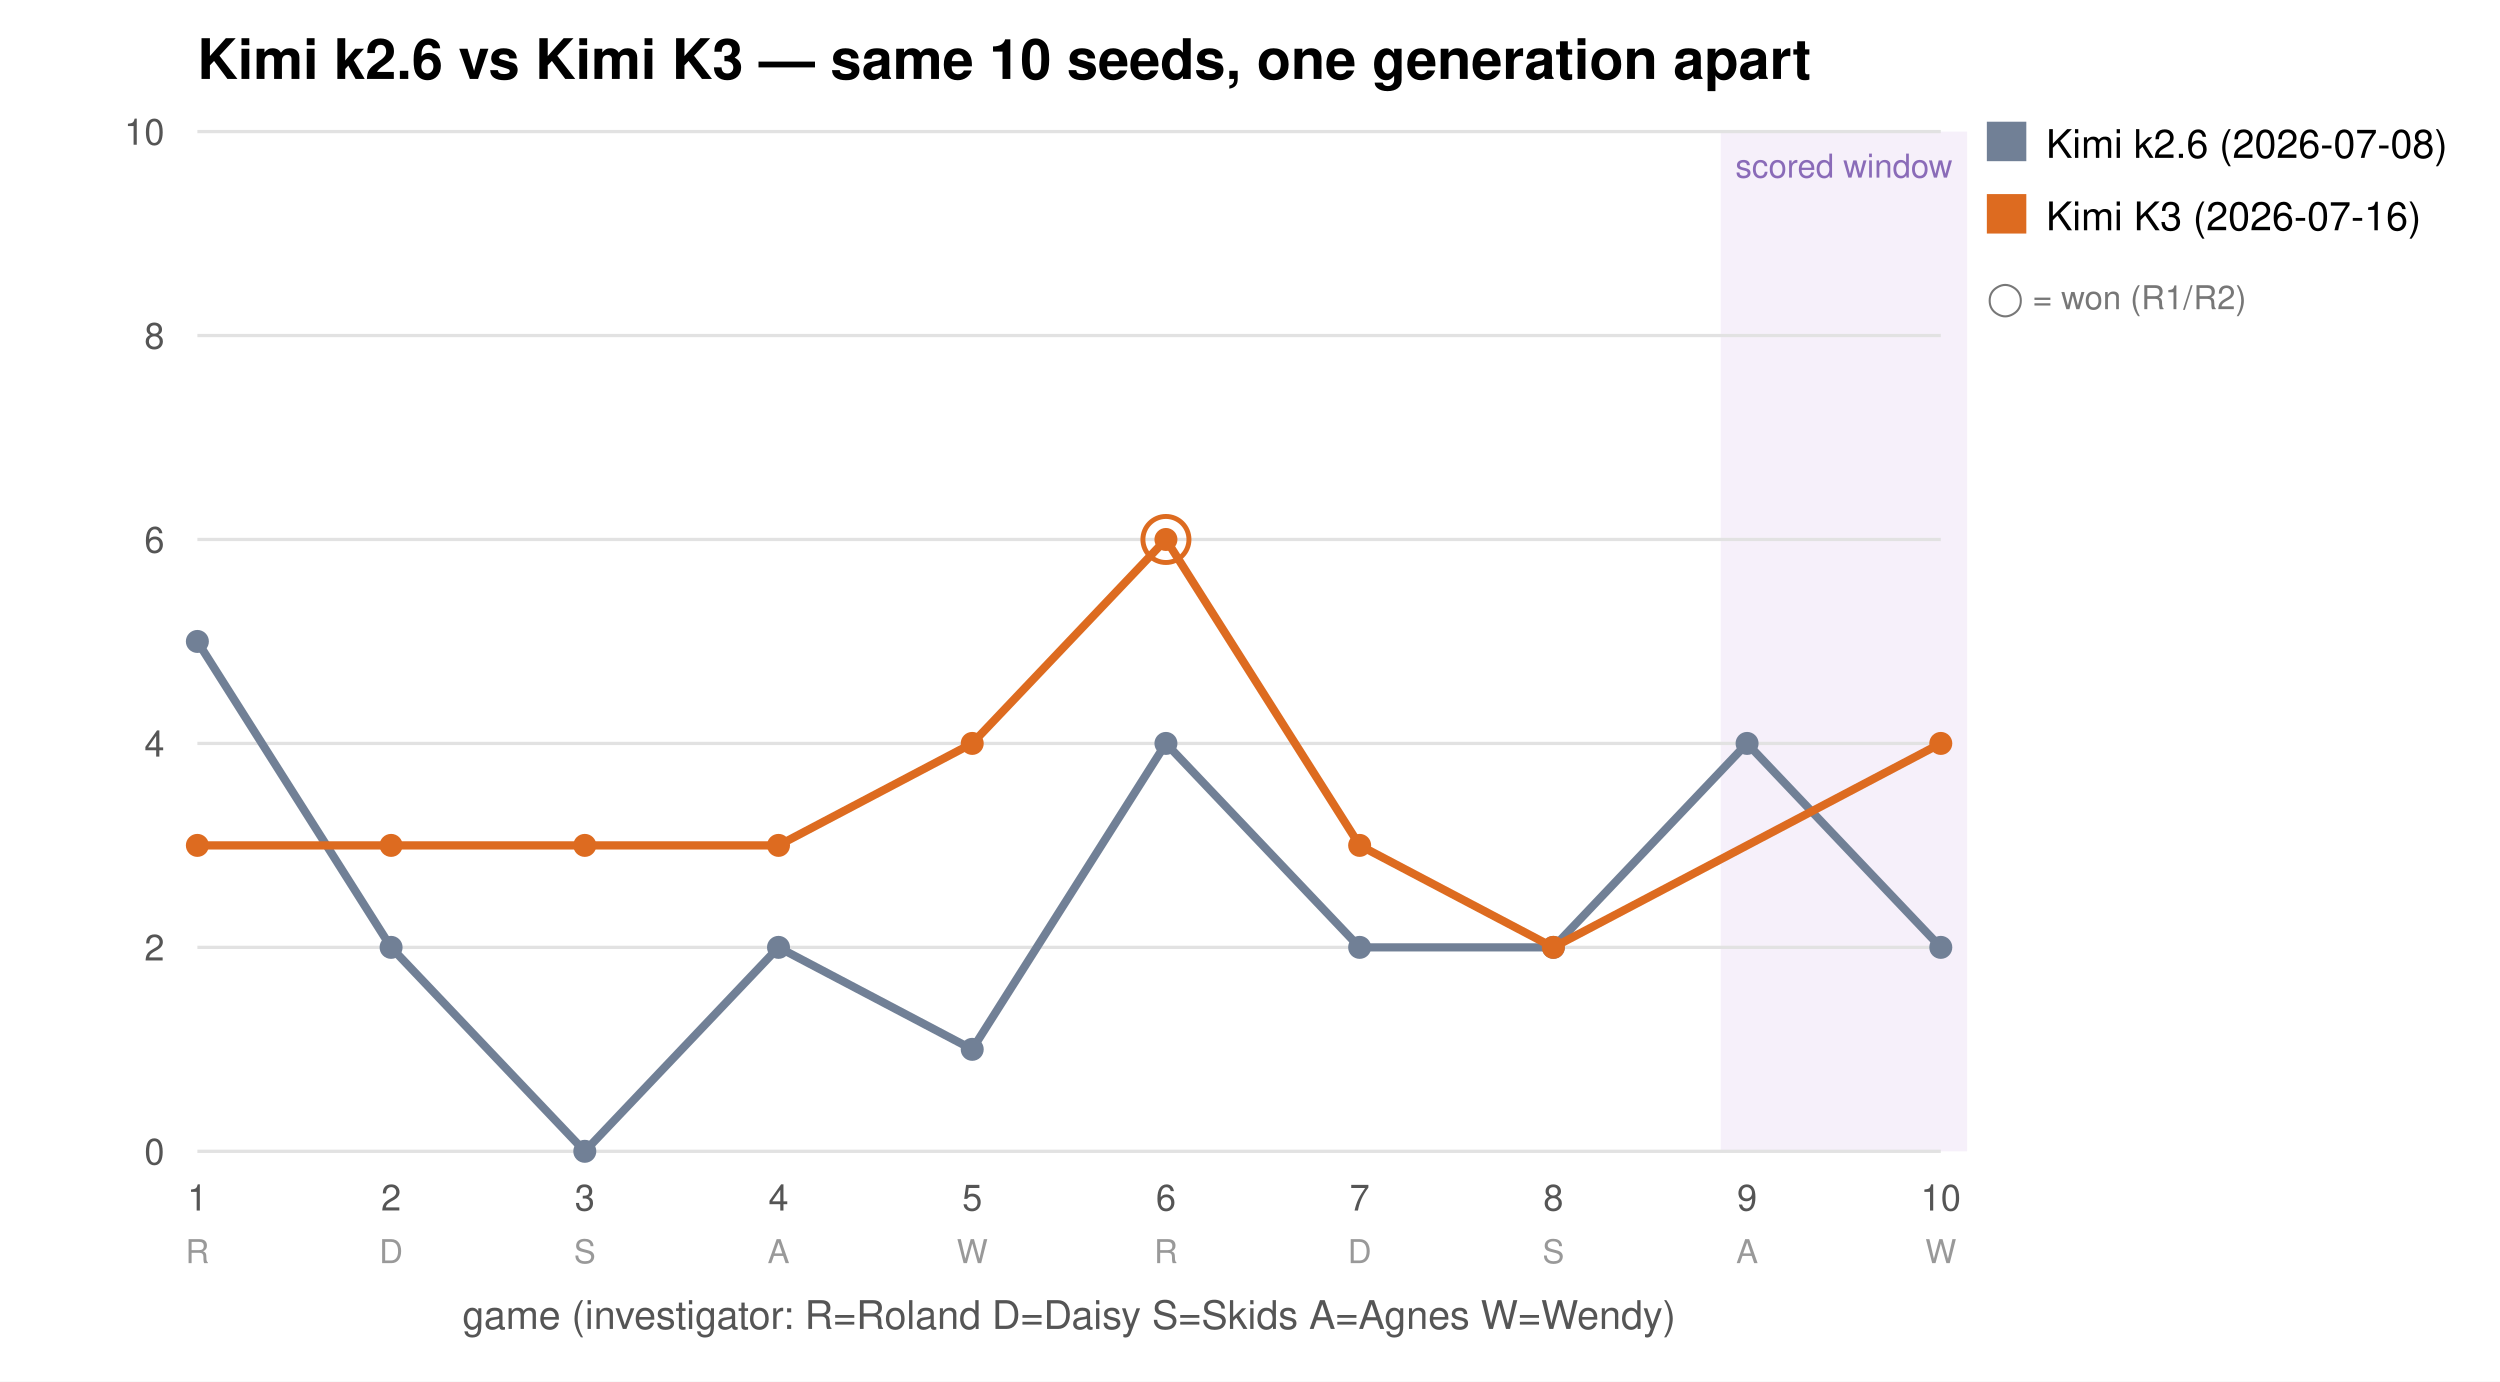
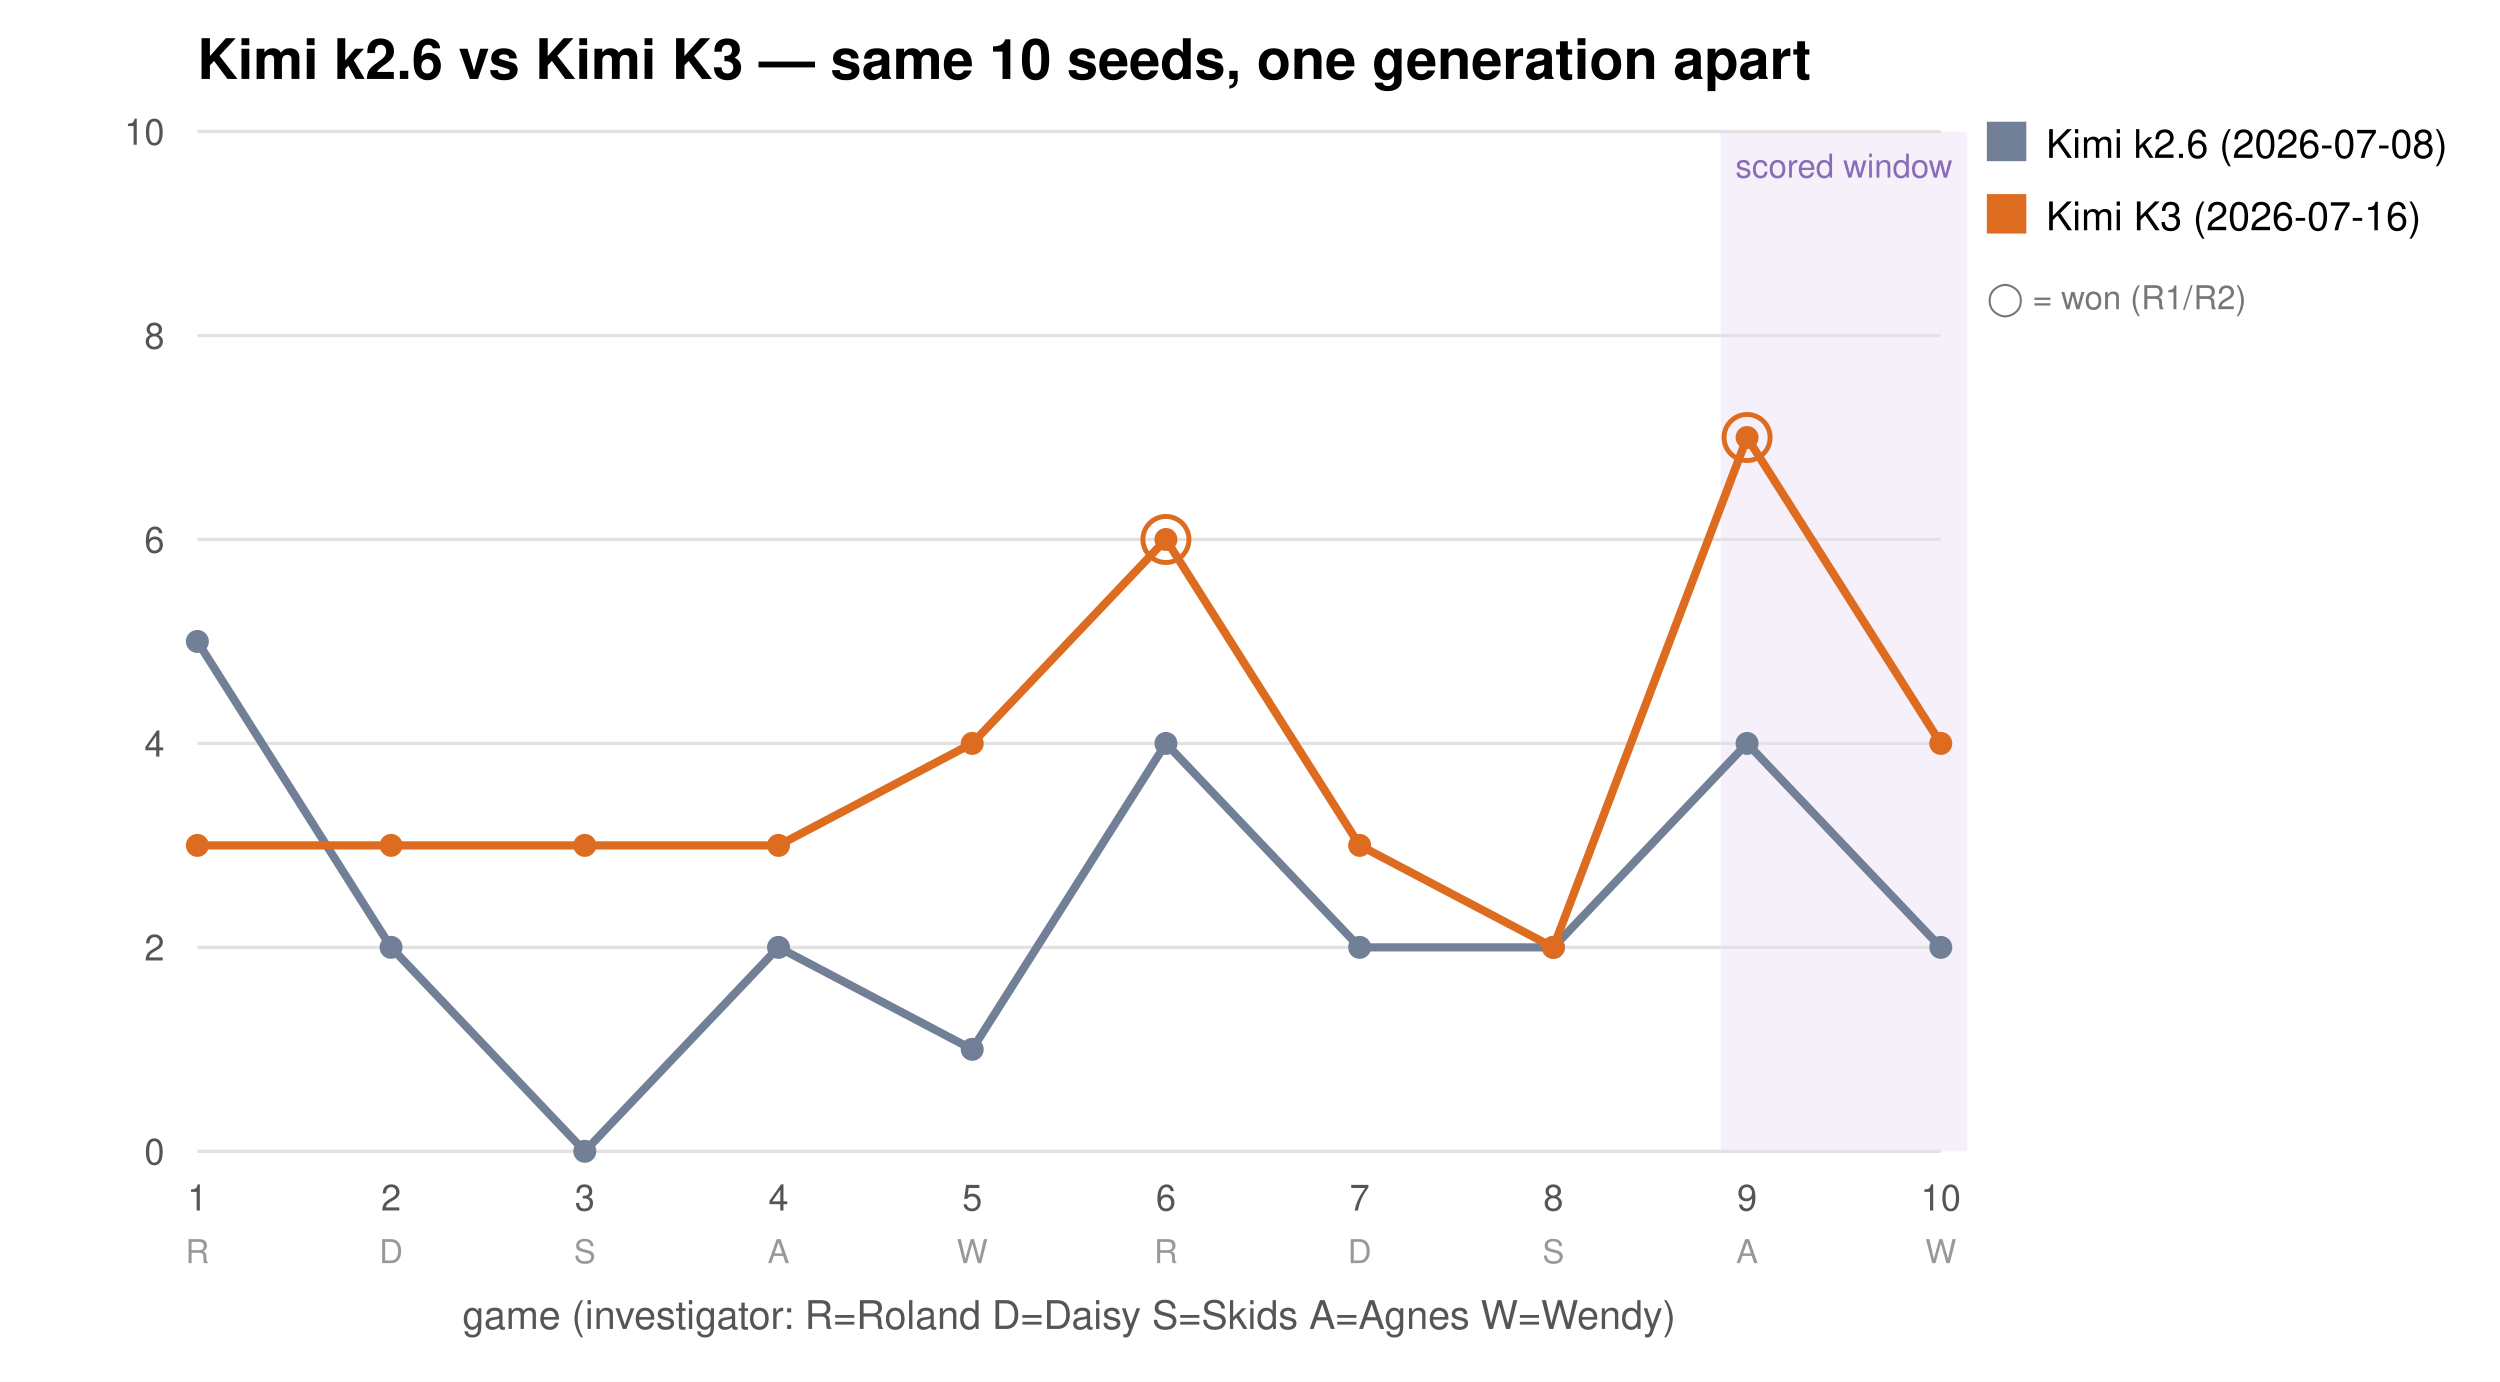
<svg xmlns="http://www.w3.org/2000/svg" width="760" height="420" viewBox="0 0 760 420" font-family="Helvetica, Arial, sans-serif">
  <rect width="760" height="420" fill="white" />
  <text x="60" y="24" font-size="17" font-weight="bold">Kimi k2.6 vs Kimi K3 — same 10 seeds, one generation apart</text>
  <rect x="523.111" y="40" width="74.889" height="310" fill="#f6f0fa" />
  <line x1="60" y1="350.0" x2="590" y2="350.0" stroke="#e2e2e2" />
  <text x="50" y="354.0" font-size="11" text-anchor="end" fill="#555">0</text>
  <line x1="60" y1="288.0" x2="590" y2="288.0" stroke="#e2e2e2" />
  <text x="50" y="292.0" font-size="11" text-anchor="end" fill="#555">2</text>
  <line x1="60" y1="226.0" x2="590" y2="226.0" stroke="#e2e2e2" />
  <text x="50" y="230.0" font-size="11" text-anchor="end" fill="#555">4</text>
  <line x1="60" y1="164.0" x2="590" y2="164.0" stroke="#e2e2e2" />
  <text x="50" y="168.0" font-size="11" text-anchor="end" fill="#555">6</text>
  <line x1="60" y1="102.0" x2="590" y2="102.0" stroke="#e2e2e2" />
  <text x="50" y="106.0" font-size="11" text-anchor="end" fill="#555">8</text>
  <line x1="60" y1="40.0" x2="590" y2="40.0" stroke="#e2e2e2" />
  <text x="50" y="44.0" font-size="11" text-anchor="end" fill="#555">10</text>
  <text x="60.0" y="368" font-size="11" text-anchor="middle" fill="#555">1</text>
  <text x="60.0" y="384" font-size="10" text-anchor="middle" fill="#999">R</text>
  <text x="118.889" y="368" font-size="11" text-anchor="middle" fill="#555">2</text>
  <text x="118.889" y="384" font-size="10" text-anchor="middle" fill="#999">D</text>
  <text x="177.778" y="368" font-size="11" text-anchor="middle" fill="#555">3</text>
  <text x="177.778" y="384" font-size="10" text-anchor="middle" fill="#999">S</text>
  <text x="236.667" y="368" font-size="11" text-anchor="middle" fill="#555">4</text>
  <text x="236.667" y="384" font-size="10" text-anchor="middle" fill="#999">A</text>
  <text x="295.556" y="368" font-size="11" text-anchor="middle" fill="#555">5</text>
  <text x="295.556" y="384" font-size="10" text-anchor="middle" fill="#999">W</text>
  <text x="354.444" y="368" font-size="11" text-anchor="middle" fill="#555">6</text>
  <text x="354.444" y="384" font-size="10" text-anchor="middle" fill="#999">R</text>
  <text x="413.333" y="368" font-size="11" text-anchor="middle" fill="#555">7</text>
  <text x="413.333" y="384" font-size="10" text-anchor="middle" fill="#999">D</text>
  <text x="472.222" y="368" font-size="11" text-anchor="middle" fill="#555">8</text>
  <text x="472.222" y="384" font-size="10" text-anchor="middle" fill="#999">S</text>
  <text x="531.111" y="368" font-size="11" text-anchor="middle" fill="#555">9</text>
  <text x="531.111" y="384" font-size="10" text-anchor="middle" fill="#999">A</text>
  <text x="590.0" y="368" font-size="11" text-anchor="middle" fill="#555">10</text>
  <text x="590.0" y="384" font-size="10" text-anchor="middle" fill="#999">W</text>
  <text x="325.0" y="404" font-size="12" text-anchor="middle" fill="#555">game (investigator: R=Roland D=Daisy S=Skids A=Agnes W=Wendy)</text>
  <text x="560.556" y="54" font-size="10" text-anchor="middle" fill="#8a6bb8">scored window</text>
  <path d="M60.0,195.0 L118.889,288.0 L177.778,350.0 L236.667,288.0 L295.556,319.0 L354.444,226.0 L413.333,288.0 L472.222,288.0 L531.111,226.0 L590.0,288.0" fill="none" stroke="#718096" stroke-width="2.5" />
  <circle cx="60.0" cy="195.0" r="3.5" fill="#718096" />
  <circle cx="118.889" cy="288.0" r="3.5" fill="#718096" />
  <circle cx="177.778" cy="350.0" r="3.5" fill="#718096" />
  <circle cx="236.667" cy="288.0" r="3.5" fill="#718096" />
  <circle cx="295.556" cy="319.0" r="3.5" fill="#718096" />
  <circle cx="354.444" cy="226.0" r="3.5" fill="#718096" />
  <circle cx="413.333" cy="288.0" r="3.5" fill="#718096" />
  <circle cx="472.222" cy="288.0" r="3.5" fill="#718096" />
  <circle cx="531.111" cy="226.0" r="3.5" fill="#718096" />
  <circle cx="590.0" cy="288.0" r="3.5" fill="#718096" />
  <rect x="604" y="37" width="12" height="12" fill="#718096" />
  <text x="622" y="48" font-size="12">Kimi k2.6 (2026-07-08)</text>
-   <path d="M60.0,257.0 L118.889,257.0 L177.778,257.0 L236.667,257.0 L295.556,226.0 L354.444,164.0 L413.333,257.0 L472.222,288.0 L590.0,226.0" fill="none" stroke="#dd6b20" stroke-width="2.5" />
+   <path d="M60.0,257.0 L118.889,257.0 L177.778,257.0 L236.667,257.0 L295.556,226.0 L354.444,164.0 L413.333,257.0 L472.222,288.0 L531.111,133.0 L590.0,226.0" fill="none" stroke="#dd6b20" stroke-width="2.5" />
  <circle cx="60.0" cy="257.0" r="3.5" fill="#dd6b20" />
  <circle cx="118.889" cy="257.0" r="3.5" fill="#dd6b20" />
  <circle cx="177.778" cy="257.0" r="3.5" fill="#dd6b20" />
  <circle cx="236.667" cy="257.0" r="3.5" fill="#dd6b20" />
  <circle cx="295.556" cy="226.0" r="3.5" fill="#dd6b20" />
  <circle cx="354.444" cy="164.0" r="3.5" fill="#dd6b20" />
  <circle cx="413.333" cy="257.0" r="3.5" fill="#dd6b20" />
  <circle cx="472.222" cy="288.0" r="3.5" fill="#dd6b20" />
+   <circle cx="531.111" cy="133.0" r="3.5" fill="#dd6b20" />
  <circle cx="590.0" cy="226.0" r="3.5" fill="#dd6b20" />
  <circle cx="354.444" cy="164.0" r="7" fill="none" stroke="#dd6b20" stroke-width="1.5" />
+   <circle cx="531.111" cy="133.0" r="7" fill="none" stroke="#dd6b20" stroke-width="1.5" />
  <rect x="604" y="59" width="12" height="12" fill="#dd6b20" />
  <text x="622" y="70" font-size="12">Kimi K3 (2026-07-16)</text>
  <text x="604" y="94" font-size="10" fill="#777">◯ = won (R1/R2)</text>
</svg>
